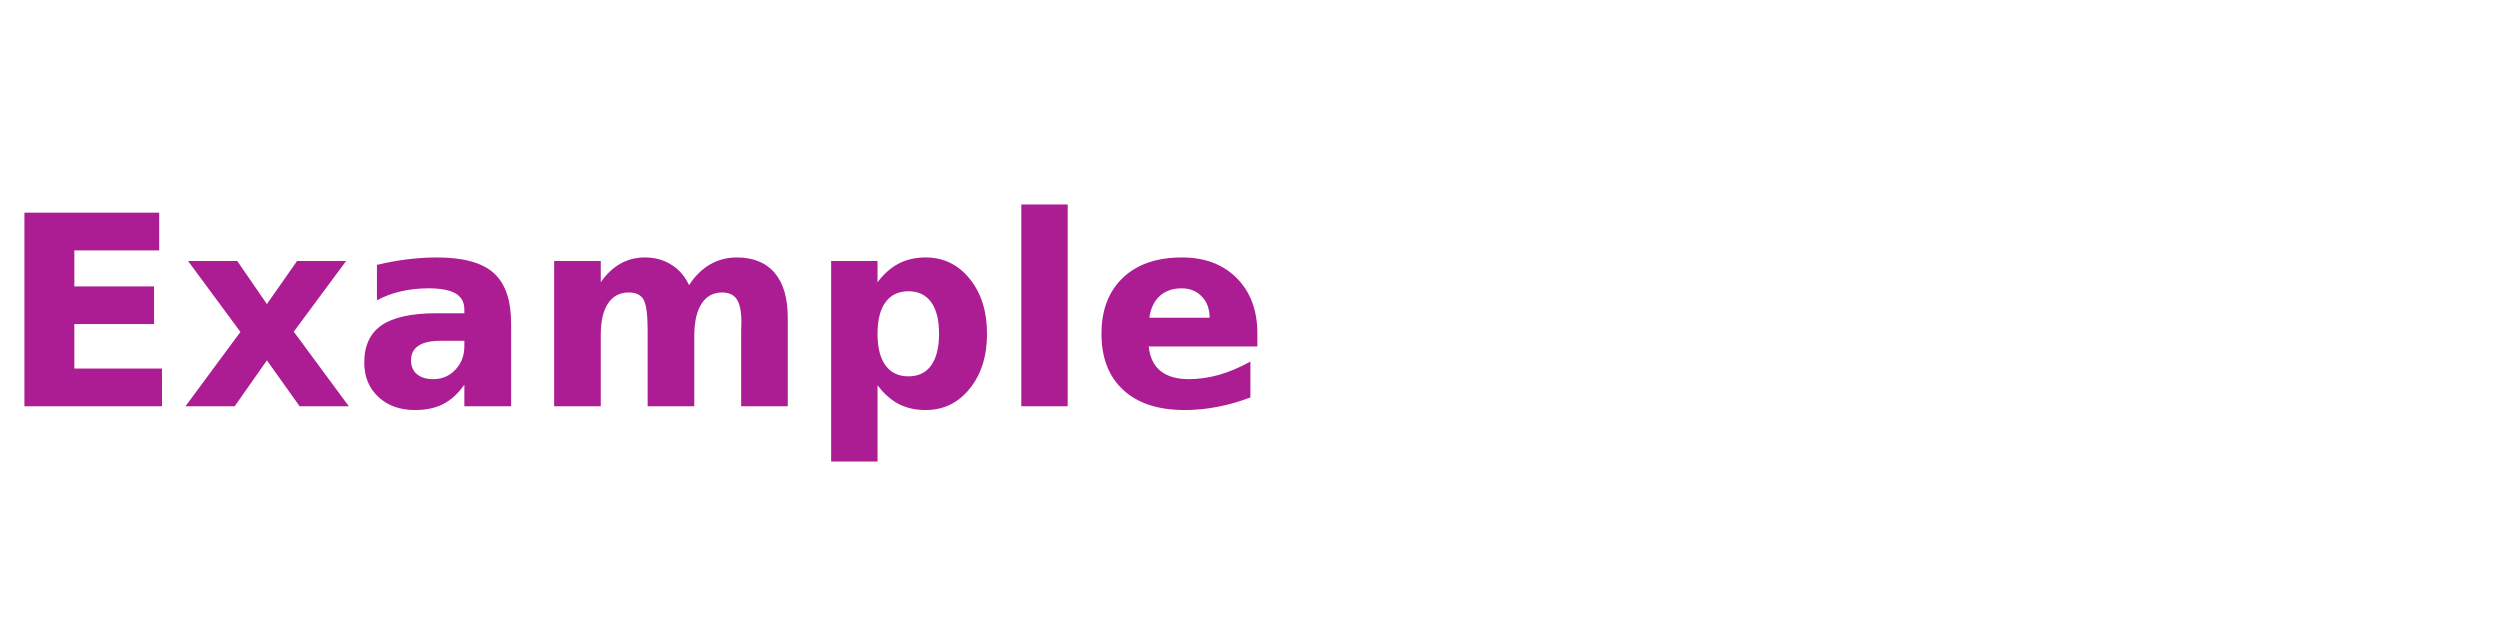
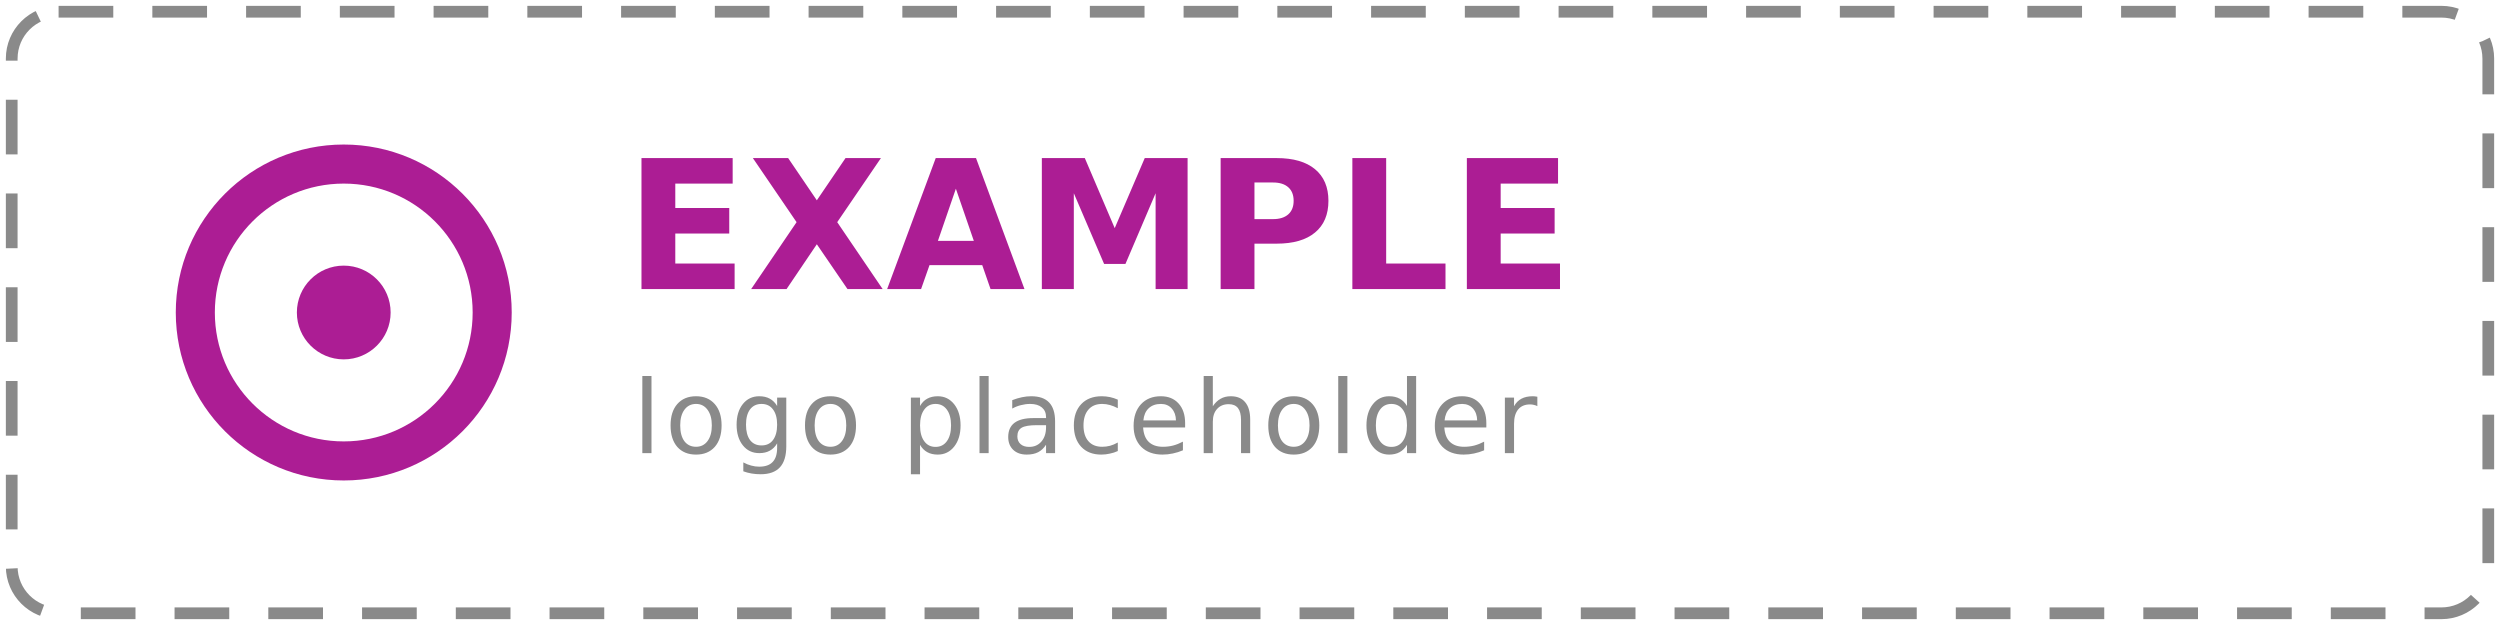
- <svg xmlns="http://www.w3.org/2000/svg" width="320" height="80" viewBox="0 0 320 80" role="img" aria-label="Example Organisation">
-   <text x="0" y="52" font-family="DejaVu Sans, sans-serif" font-size="34" font-weight="bold" fill="#ac1d94">
-         Example
+ <svg xmlns="http://www.w3.org/2000/svg" width="320" height="80" viewBox="0 0 320 80" role="img" aria-label="Example Organisation logo placeholder">
+   <rect x="1.5" y="1.5" width="317" height="77" rx="6" fill="none" stroke="#8a8a8a" stroke-width="1.5" stroke-dasharray="7 5" />
+   <circle cx="44" cy="40" r="19" fill="none" stroke="#ac1d94" stroke-width="5" />
+   <circle cx="44" cy="40" r="6" fill="#ac1d94" />
+   <text x="80" y="37" font-family="DejaVu Sans, sans-serif" font-size="23" font-weight="bold" fill="#ac1d94">
+         EXAMPLE
+     </text>
+   <text x="81" y="58" font-family="DejaVu Sans, sans-serif" font-size="13" fill="#8a8a8a" letter-spacing="0.5">
+         logo placeholder
    </text>
</svg>
